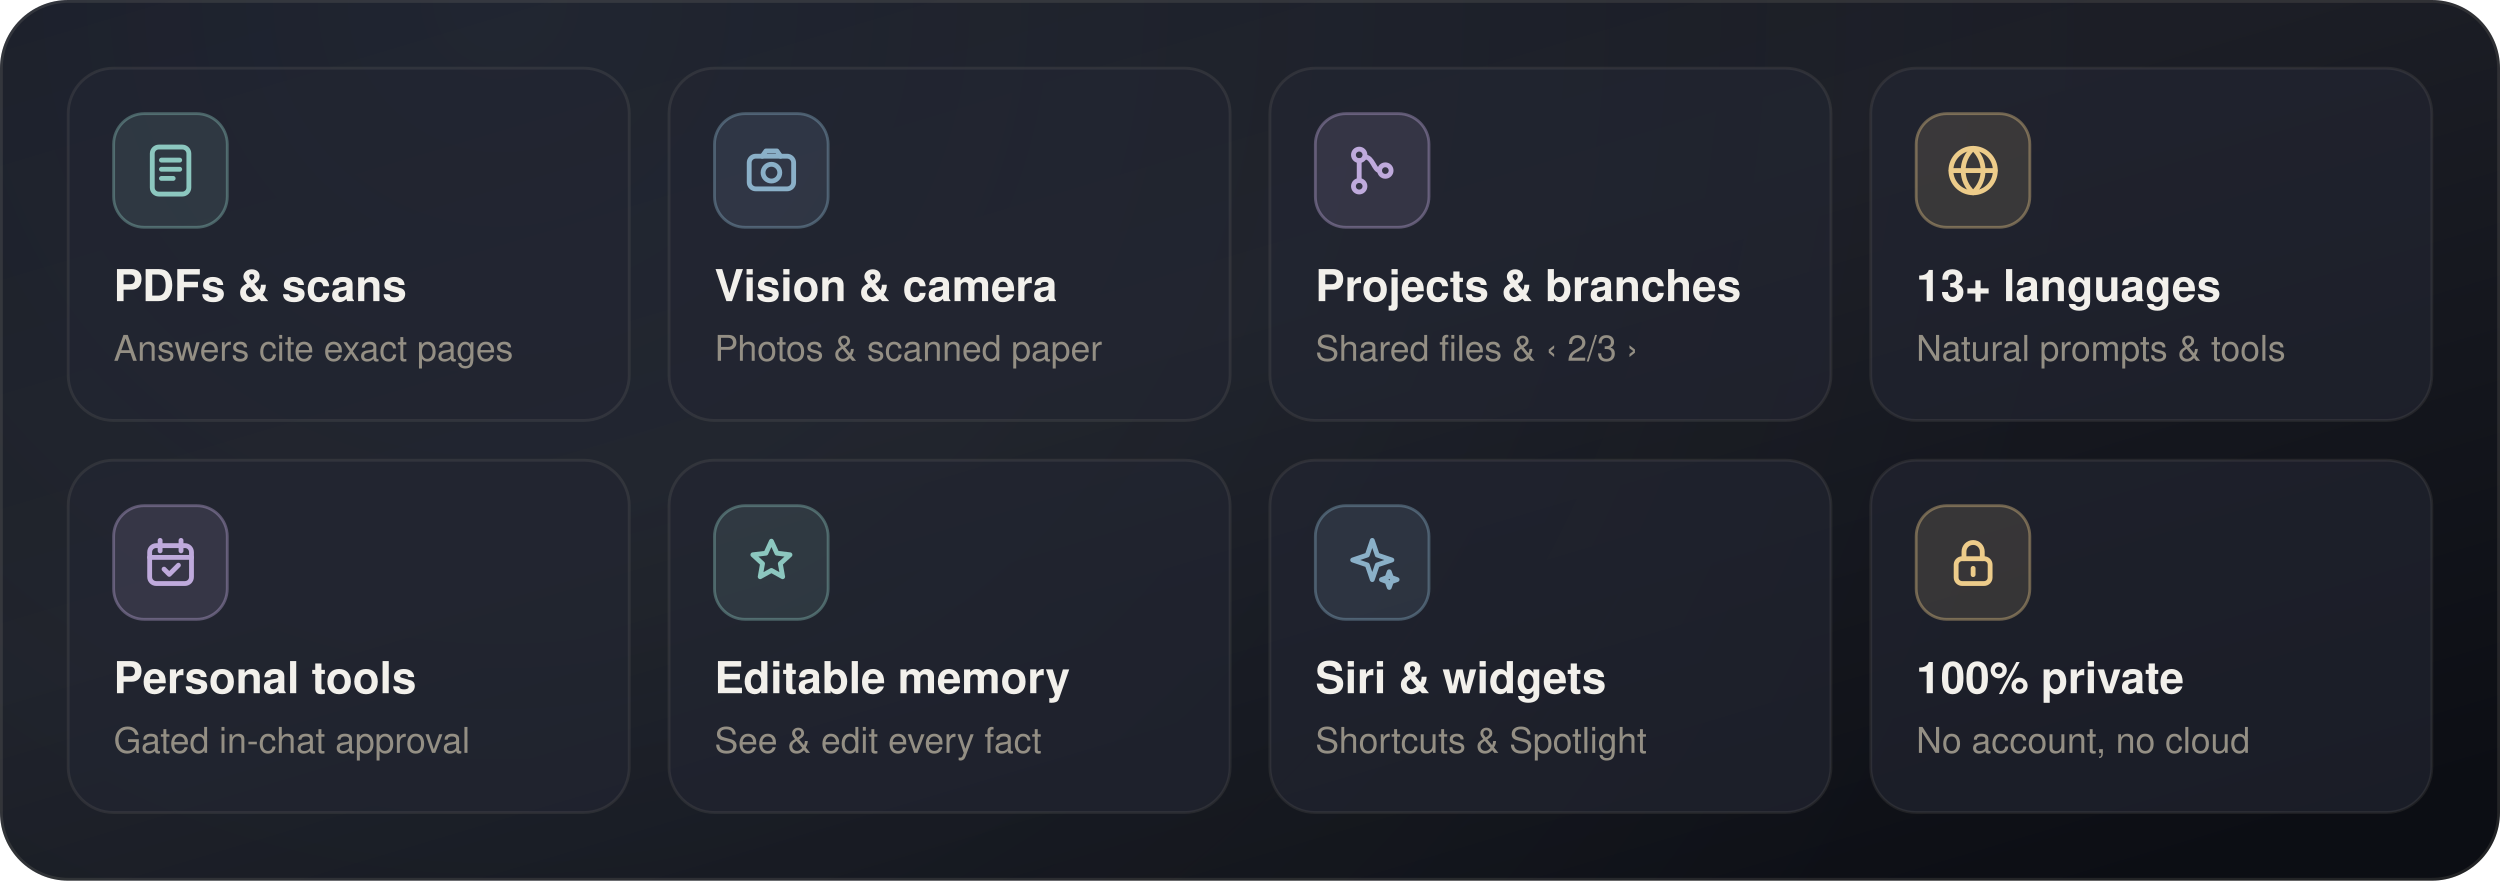
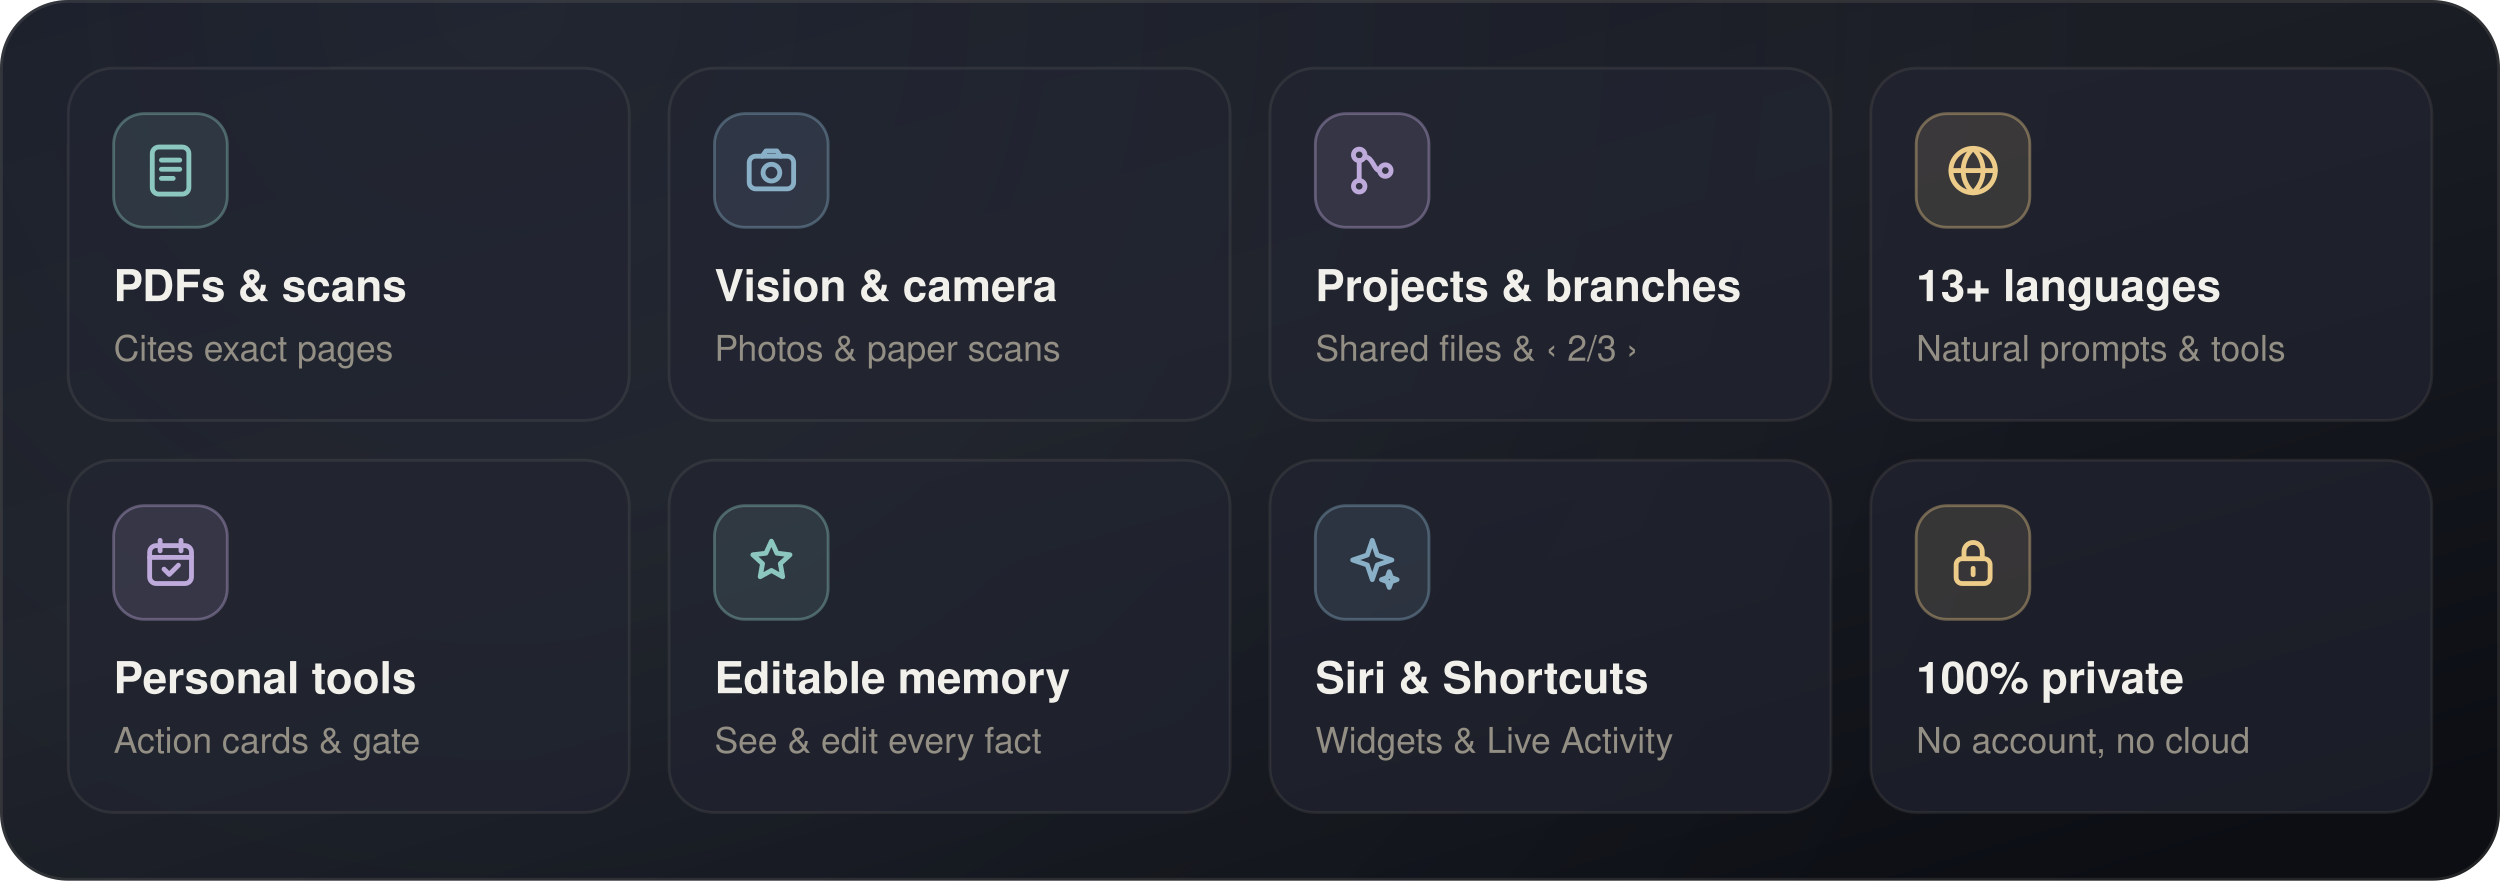
<svg xmlns="http://www.w3.org/2000/svg" width="880" height="310" viewBox="0 0 880 310" role="img" aria-labelledby="title desc">
  <defs>
    <linearGradient id="canvas" x1="0" y1="0" x2="0.85" y2="1">
      <stop offset="0" stop-color="#161823" />
      <stop offset="0.45" stop-color="#1C1E26" />
      <stop offset="1" stop-color="#0C0E14" />
    </linearGradient>
    <radialGradient id="glow0" cx="176" cy="0" r="572" gradientUnits="userSpaceOnUse">
      <stop offset="0" stop-color="#8AB0C8" stop-opacity="0.08" />
      <stop offset="1" stop-color="#8AB0C8" stop-opacity="0" />
    </radialGradient>
  </defs>
  <rect width="880" height="310" rx="24" fill="url(#canvas)" />
  <rect width="880" height="310" rx="24" fill="url(#glow0)" />
  <rect x="0.5" y="0.5" width="879" height="309" rx="23.5" fill="none" stroke="#F7EBD1" stroke-opacity="0.10" />
  <rect x="24" y="24" width="197.5" height="124" rx="16" fill="#232632" fill-opacity="0.65" stroke="#F7EBD1" stroke-opacity="0.08" />
  <rect x="40" y="40" width="40" height="40" rx="10.8" fill="#8CC7BF" fill-opacity="0.13" stroke="#8CC7BF" stroke-opacity="0.38" />
  <g transform="translate(49 49) scale(0.92)" fill="none" stroke="#8CC7BF" stroke-width="1.85" stroke-linecap="round" stroke-linejoin="round">
    <rect x="5" y="3" width="14" height="18" rx="2.5" />
    <path d="M8.5 8h7M8.5 11.5h7M8.5 15h4.5" />
  </g>
  <text x="40" y="106" font-family="ui-rounded, 'SF Pro Rounded', -apple-system, BlinkMacSystemFont, 'Segoe UI', Helvetica, Arial, sans-serif" font-size="15.5" font-weight="600" fill="#F2F0EB">PDFs &amp; scans</text>
-   <text x="40" y="127" font-family="-apple-system, BlinkMacSystemFont, 'SF Pro Text', 'Segoe UI', Helvetica, Arial, sans-serif" font-size="12.5" font-weight="400" fill="#948F84">Answers cite exact pages</text>
+   <text x="40" y="127" font-family="-apple-system, BlinkMacSystemFont, 'SF Pro Text', 'Segoe UI', Helvetica, Arial, sans-serif" font-size="12.5" font-weight="400" fill="#948F84">Cites exact pages</text>
  <rect x="235.5" y="24" width="197.5" height="124" rx="16" fill="#232632" fill-opacity="0.65" stroke="#F7EBD1" stroke-opacity="0.08" />
  <rect x="251.5" y="40" width="40" height="40" rx="10.8" fill="#8AB0C8" fill-opacity="0.13" stroke="#8AB0C8" stroke-opacity="0.38" />
  <g transform="translate(260.5 49) scale(0.92)" fill="none" stroke="#8AB0C8" stroke-width="1.85" stroke-linecap="round" stroke-linejoin="round">
    <rect x="3.5" y="6.5" width="17" height="12.5" rx="2.5" />
    <path d="M8.5 6.5l1.4-2h4.2l1.4 2" />
    <circle cx="12" cy="12.8" r="3.2" />
  </g>
  <text x="251.5" y="106" font-family="ui-rounded, 'SF Pro Rounded', -apple-system, BlinkMacSystemFont, 'Segoe UI', Helvetica, Arial, sans-serif" font-size="15.5" font-weight="600" fill="#F2F0EB">Vision &amp; camera</text>
-   <text x="251.5" y="127" font-family="-apple-system, BlinkMacSystemFont, 'SF Pro Text', 'Segoe UI', Helvetica, Arial, sans-serif" font-size="12.5" font-weight="400" fill="#948F84">Photos &amp; scanned paper</text>
+   <text x="251.5" y="127" font-family="-apple-system, BlinkMacSystemFont, 'SF Pro Text', 'Segoe UI', Helvetica, Arial, sans-serif" font-size="12.5" font-weight="400" fill="#948F84">Photos &amp; paper scans</text>
  <rect x="447" y="24" width="197.5" height="124" rx="16" fill="#232632" fill-opacity="0.65" stroke="#F7EBD1" stroke-opacity="0.08" />
  <rect x="463" y="40" width="40" height="40" rx="10.8" fill="#BFAADC" fill-opacity="0.13" stroke="#BFAADC" stroke-opacity="0.38" />
  <g transform="translate(472 49) scale(0.92)" fill="none" stroke="#BFAADC" stroke-width="1.85" stroke-linecap="round" stroke-linejoin="round">
    <circle cx="7" cy="6" r="2.2" />
    <circle cx="7" cy="18" r="2.2" />
    <circle cx="17" cy="12" r="2.2" />
    <path d="M7 8.2v7.6M9.2 6.8c3 0 3.5 5.2 5.6 5.2" />
  </g>
  <text x="463" y="106" font-family="ui-rounded, 'SF Pro Rounded', -apple-system, BlinkMacSystemFont, 'Segoe UI', Helvetica, Arial, sans-serif" font-size="15.5" font-weight="600" fill="#F2F0EB">Projects &amp; branches</text>
  <text x="463" y="127" font-family="-apple-system, BlinkMacSystemFont, 'SF Pro Text', 'Segoe UI', Helvetica, Arial, sans-serif" font-size="12.5" font-weight="400" fill="#948F84">Shared files &amp; ‹ 2/3 ›</text>
  <rect x="658.5" y="24" width="197.5" height="124" rx="16" fill="#232632" fill-opacity="0.65" stroke="#F7EBD1" stroke-opacity="0.08" />
  <rect x="674.5" y="40" width="40" height="40" rx="10.8" fill="#EDCC8A" fill-opacity="0.13" stroke="#EDCC8A" stroke-opacity="0.38" />
  <g transform="translate(683.5 49) scale(0.92)" fill="none" stroke="#EDCC8A" stroke-width="1.85" stroke-linecap="round" stroke-linejoin="round">
    <circle cx="12" cy="12" r="8.5" />
    <path d="M3.6 12h16.8" />
    <path d="M12 3.5c2.5 2.4 3.8 5.2 3.8 8.5s-1.3 6.1-3.8 8.5c-2.5-2.4-3.8-5.2-3.8-8.5s1.3-6.1 3.8-8.5z" />
  </g>
  <text x="674.5" y="106" font-family="ui-rounded, 'SF Pro Rounded', -apple-system, BlinkMacSystemFont, 'Segoe UI', Helvetica, Arial, sans-serif" font-size="15.5" font-weight="600" fill="#F2F0EB">13+ languages</text>
  <text x="674.5" y="127" font-family="-apple-system, BlinkMacSystemFont, 'SF Pro Text', 'Segoe UI', Helvetica, Arial, sans-serif" font-size="12.5" font-weight="400" fill="#948F84">Natural prompts &amp; tools</text>
  <rect x="24" y="162" width="197.5" height="124" rx="16" fill="#232632" fill-opacity="0.65" stroke="#F7EBD1" stroke-opacity="0.08" />
  <rect x="40" y="178" width="40" height="40" rx="10.8" fill="#BFAADC" fill-opacity="0.13" stroke="#BFAADC" stroke-opacity="0.38" />
  <g transform="translate(49 187) scale(0.92)" fill="none" stroke="#BFAADC" stroke-width="1.85" stroke-linecap="round" stroke-linejoin="round">
    <rect x="4" y="5.5" width="16" height="14.5" rx="2.5" />
    <path d="M8 3.5v4M16 3.5v4M4 10h16" />
    <path d="M9.5 14.5l2 2 3.5-3.5" />
  </g>
  <text x="40" y="244" font-family="ui-rounded, 'SF Pro Rounded', -apple-system, BlinkMacSystemFont, 'Segoe UI', Helvetica, Arial, sans-serif" font-size="15.5" font-weight="600" fill="#F2F0EB">Personal tools</text>
-   <text x="40" y="265" font-family="-apple-system, BlinkMacSystemFont, 'SF Pro Text', 'Segoe UI', Helvetica, Arial, sans-serif" font-size="12.5" font-weight="400" fill="#948F84">Gated in-chat approval</text>
+   <text x="40" y="265" font-family="-apple-system, BlinkMacSystemFont, 'SF Pro Text', 'Segoe UI', Helvetica, Arial, sans-serif" font-size="12.5" font-weight="400" fill="#948F84">Action cards &amp; gate</text>
  <rect x="235.5" y="162" width="197.5" height="124" rx="16" fill="#232632" fill-opacity="0.65" stroke="#F7EBD1" stroke-opacity="0.08" />
  <rect x="251.5" y="178" width="40" height="40" rx="10.8" fill="#8CC7BF" fill-opacity="0.13" stroke="#8CC7BF" stroke-opacity="0.38" />
  <g transform="translate(260.5 187) scale(0.92)" fill="none" stroke="#8CC7BF" stroke-width="1.85" stroke-linecap="round" stroke-linejoin="round">
    <path d="M12 3.8l2.1 4.6 5 .6-3.7 3.4.9 5-4.3-2.4-4.3 2.4.9-5L4.9 9l5-.6z" />
  </g>
  <text x="251.5" y="244" font-family="ui-rounded, 'SF Pro Rounded', -apple-system, BlinkMacSystemFont, 'Segoe UI', Helvetica, Arial, sans-serif" font-size="15.5" font-weight="600" fill="#F2F0EB">Editable memory</text>
  <text x="251.5" y="265" font-family="-apple-system, BlinkMacSystemFont, 'SF Pro Text', 'Segoe UI', Helvetica, Arial, sans-serif" font-size="12.5" font-weight="400" fill="#948F84">See &amp; edit every fact</text>
  <rect x="447" y="162" width="197.5" height="124" rx="16" fill="#232632" fill-opacity="0.65" stroke="#F7EBD1" stroke-opacity="0.08" />
  <rect x="463" y="178" width="40" height="40" rx="10.8" fill="#8AB0C8" fill-opacity="0.13" stroke="#8AB0C8" stroke-opacity="0.38" />
  <g transform="translate(472 187) scale(0.92)" fill="none" stroke="#8AB0C8" stroke-width="1.85" stroke-linecap="round" stroke-linejoin="round">
    <path d="M12 3.5l1.9 5.6 5.6 1.9-5.6 1.9L12 18.5l-1.9-5.6-5.6-1.9 5.6-1.9z" />
    <path d="M18.5 15.5l.8 2.2 2.2.8-2.2.8-.8 2.2-.8-2.2-2.2-.8 2.2-.8z" />
  </g>
-   <text x="463" y="244" font-family="ui-rounded, 'SF Pro Rounded', -apple-system, BlinkMacSystemFont, 'Segoe UI', Helvetica, Arial, sans-serif" font-size="15.5" font-weight="600" fill="#F2F0EB">Siri &amp; widgets</text>
-   <text x="463" y="265" font-family="-apple-system, BlinkMacSystemFont, 'SF Pro Text', 'Segoe UI', Helvetica, Arial, sans-serif" font-size="12.5" font-weight="400" fill="#948F84">Shortcuts &amp; Spotlight</text>
+   <text x="463" y="244" font-family="ui-rounded, 'SF Pro Rounded', -apple-system, BlinkMacSystemFont, 'Segoe UI', Helvetica, Arial, sans-serif" font-size="15.5" font-weight="600" fill="#F2F0EB">Siri &amp; Shortcuts</text>
+   <text x="463" y="265" font-family="-apple-system, BlinkMacSystemFont, 'SF Pro Text', 'Segoe UI', Helvetica, Arial, sans-serif" font-size="12.5" font-weight="400" fill="#948F84">Widgets &amp; Live Activity</text>
  <rect x="658.5" y="162" width="197.5" height="124" rx="16" fill="#232632" fill-opacity="0.65" stroke="#F7EBD1" stroke-opacity="0.08" />
  <rect x="674.5" y="178" width="40" height="40" rx="10.8" fill="#EDCC8A" fill-opacity="0.13" stroke="#EDCC8A" stroke-opacity="0.38" />
  <g transform="translate(683.5 187) scale(0.92)" fill="none" stroke="#EDCC8A" stroke-width="1.85" stroke-linecap="round" stroke-linejoin="round">
    <rect x="5.5" y="10.5" width="13" height="9.5" rx="2.3" />
    <path d="M8.5 10.5V7.8a3.5 3.5 0 0 1 7 0v2.7" />
    <path d="M12 14.2v2.4" />
  </g>
  <text x="674.5" y="244" font-family="ui-rounded, 'SF Pro Rounded', -apple-system, BlinkMacSystemFont, 'Segoe UI', Helvetica, Arial, sans-serif" font-size="15.5" font-weight="600" fill="#F2F0EB">100% private</text>
  <text x="674.5" y="265" font-family="-apple-system, BlinkMacSystemFont, 'SF Pro Text', 'Segoe UI', Helvetica, Arial, sans-serif" font-size="12.5" font-weight="400" fill="#948F84">No account, no cloud</text>
</svg>
